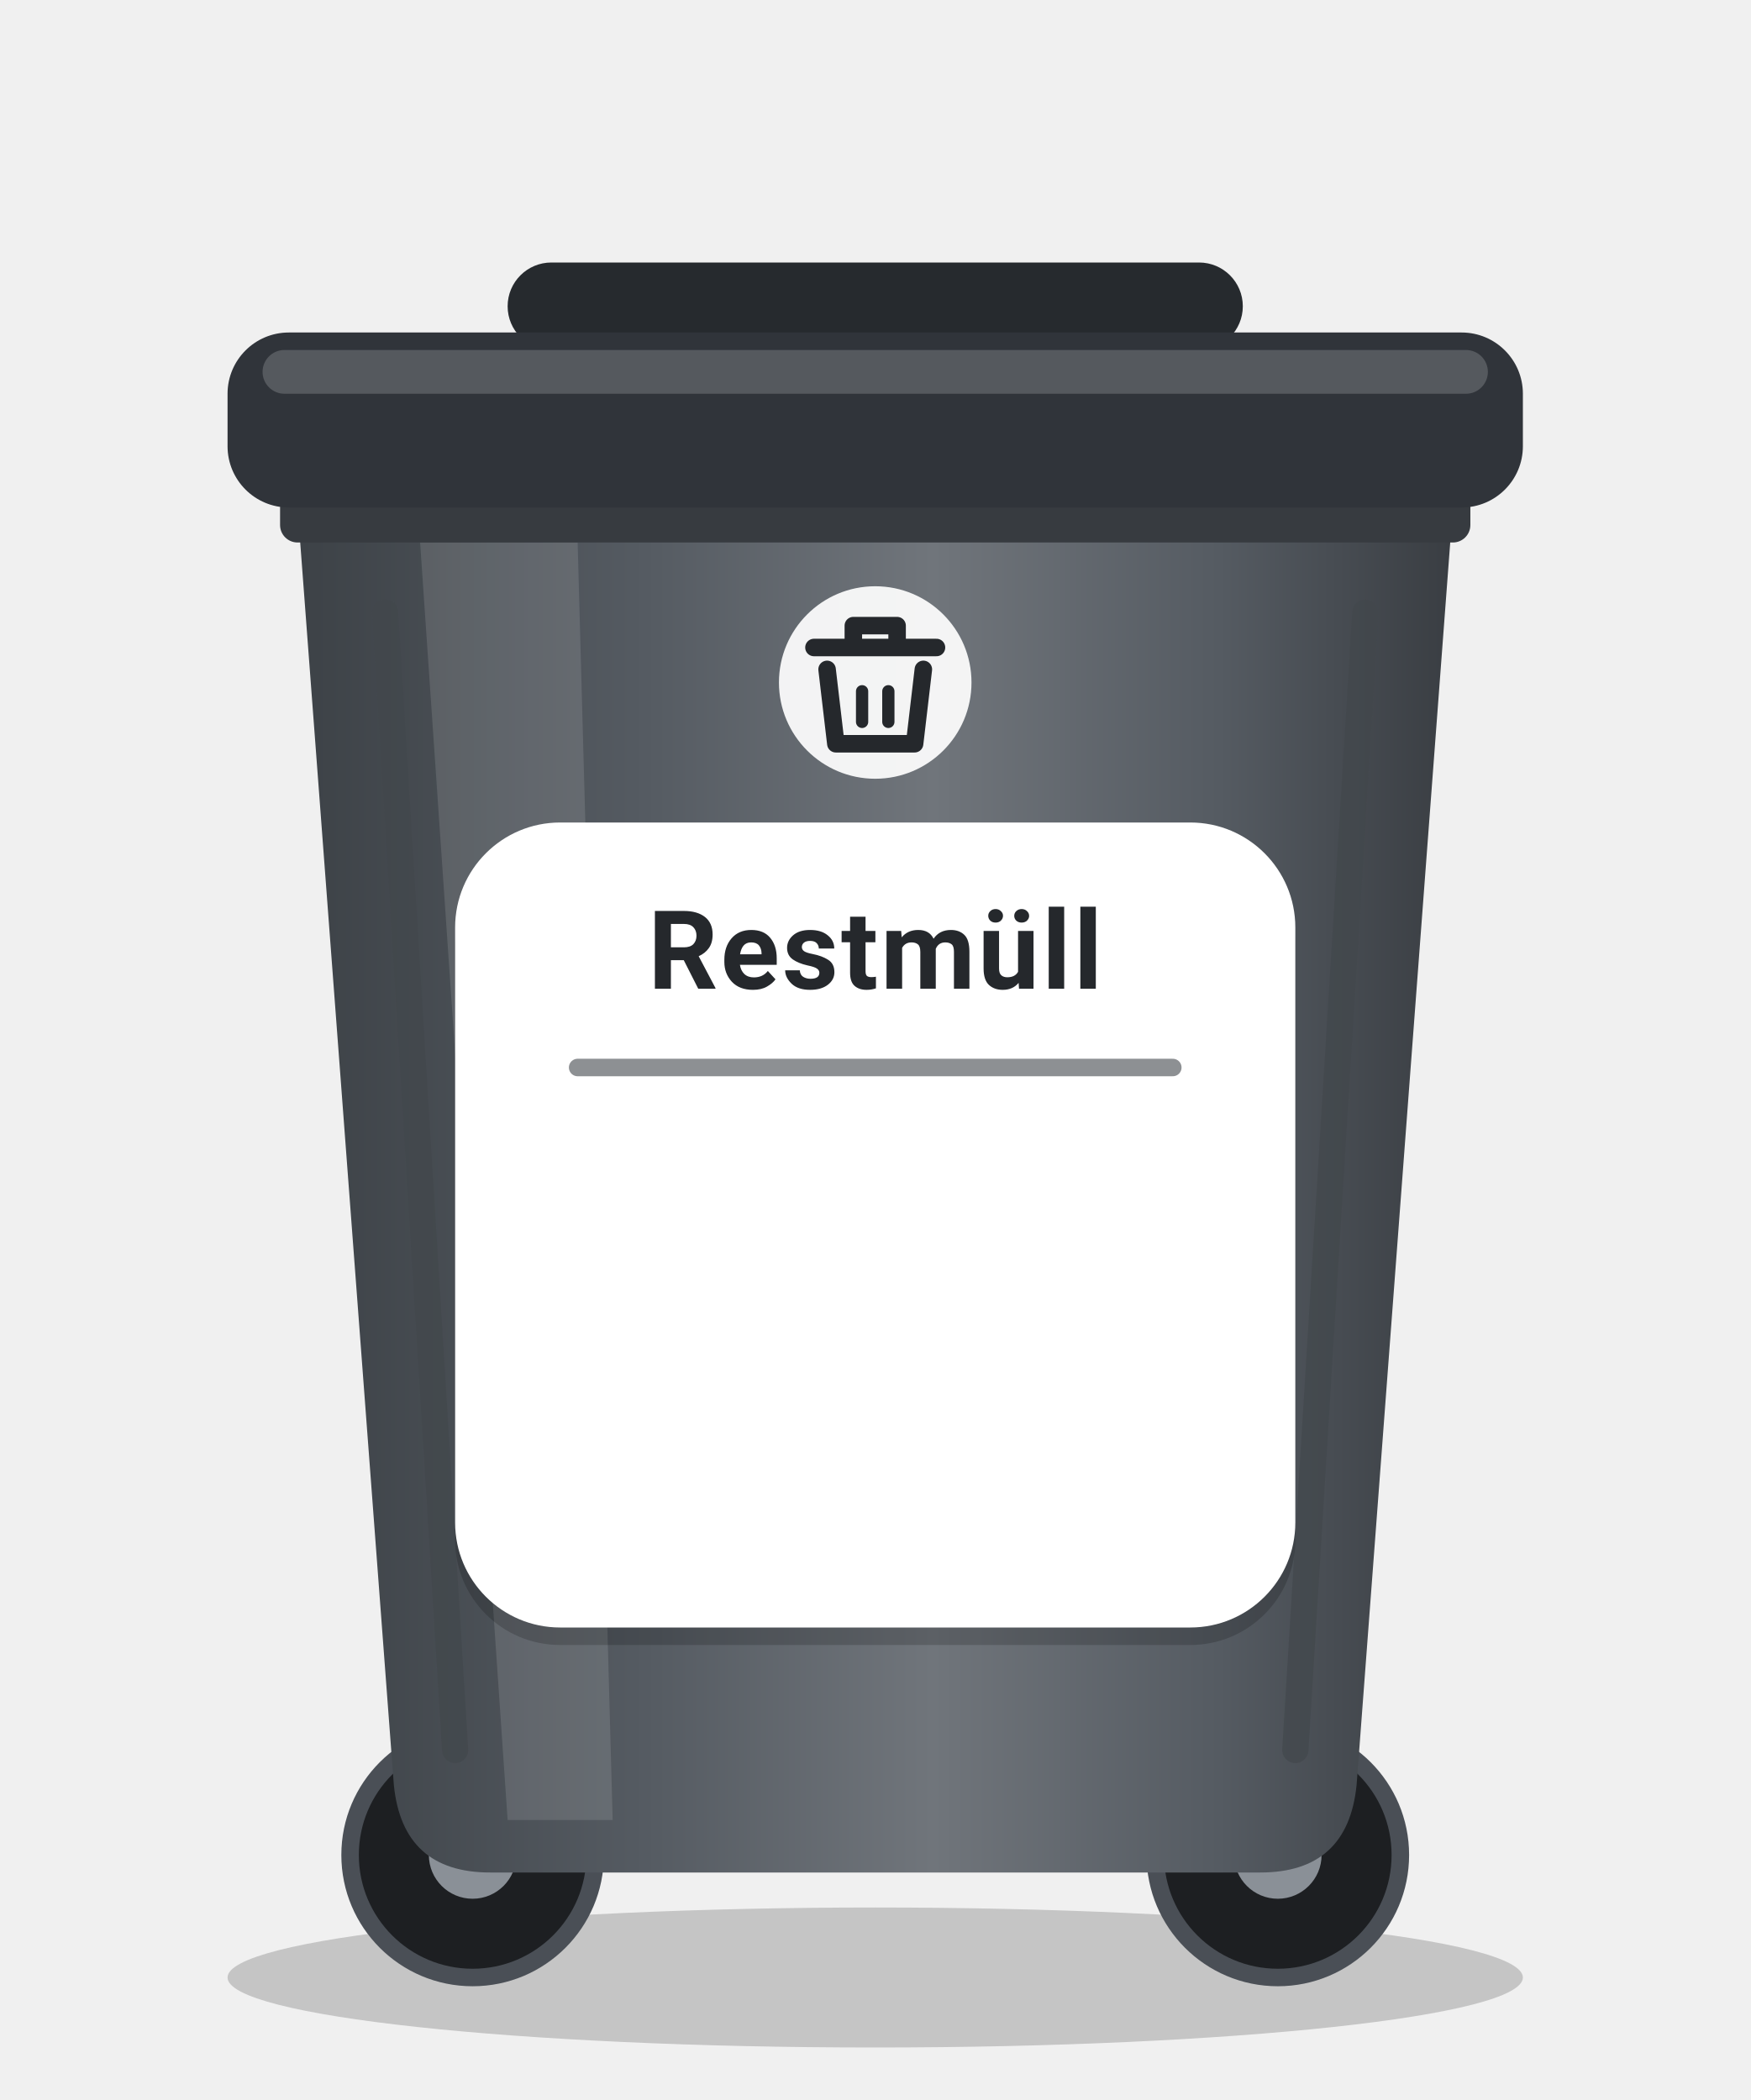
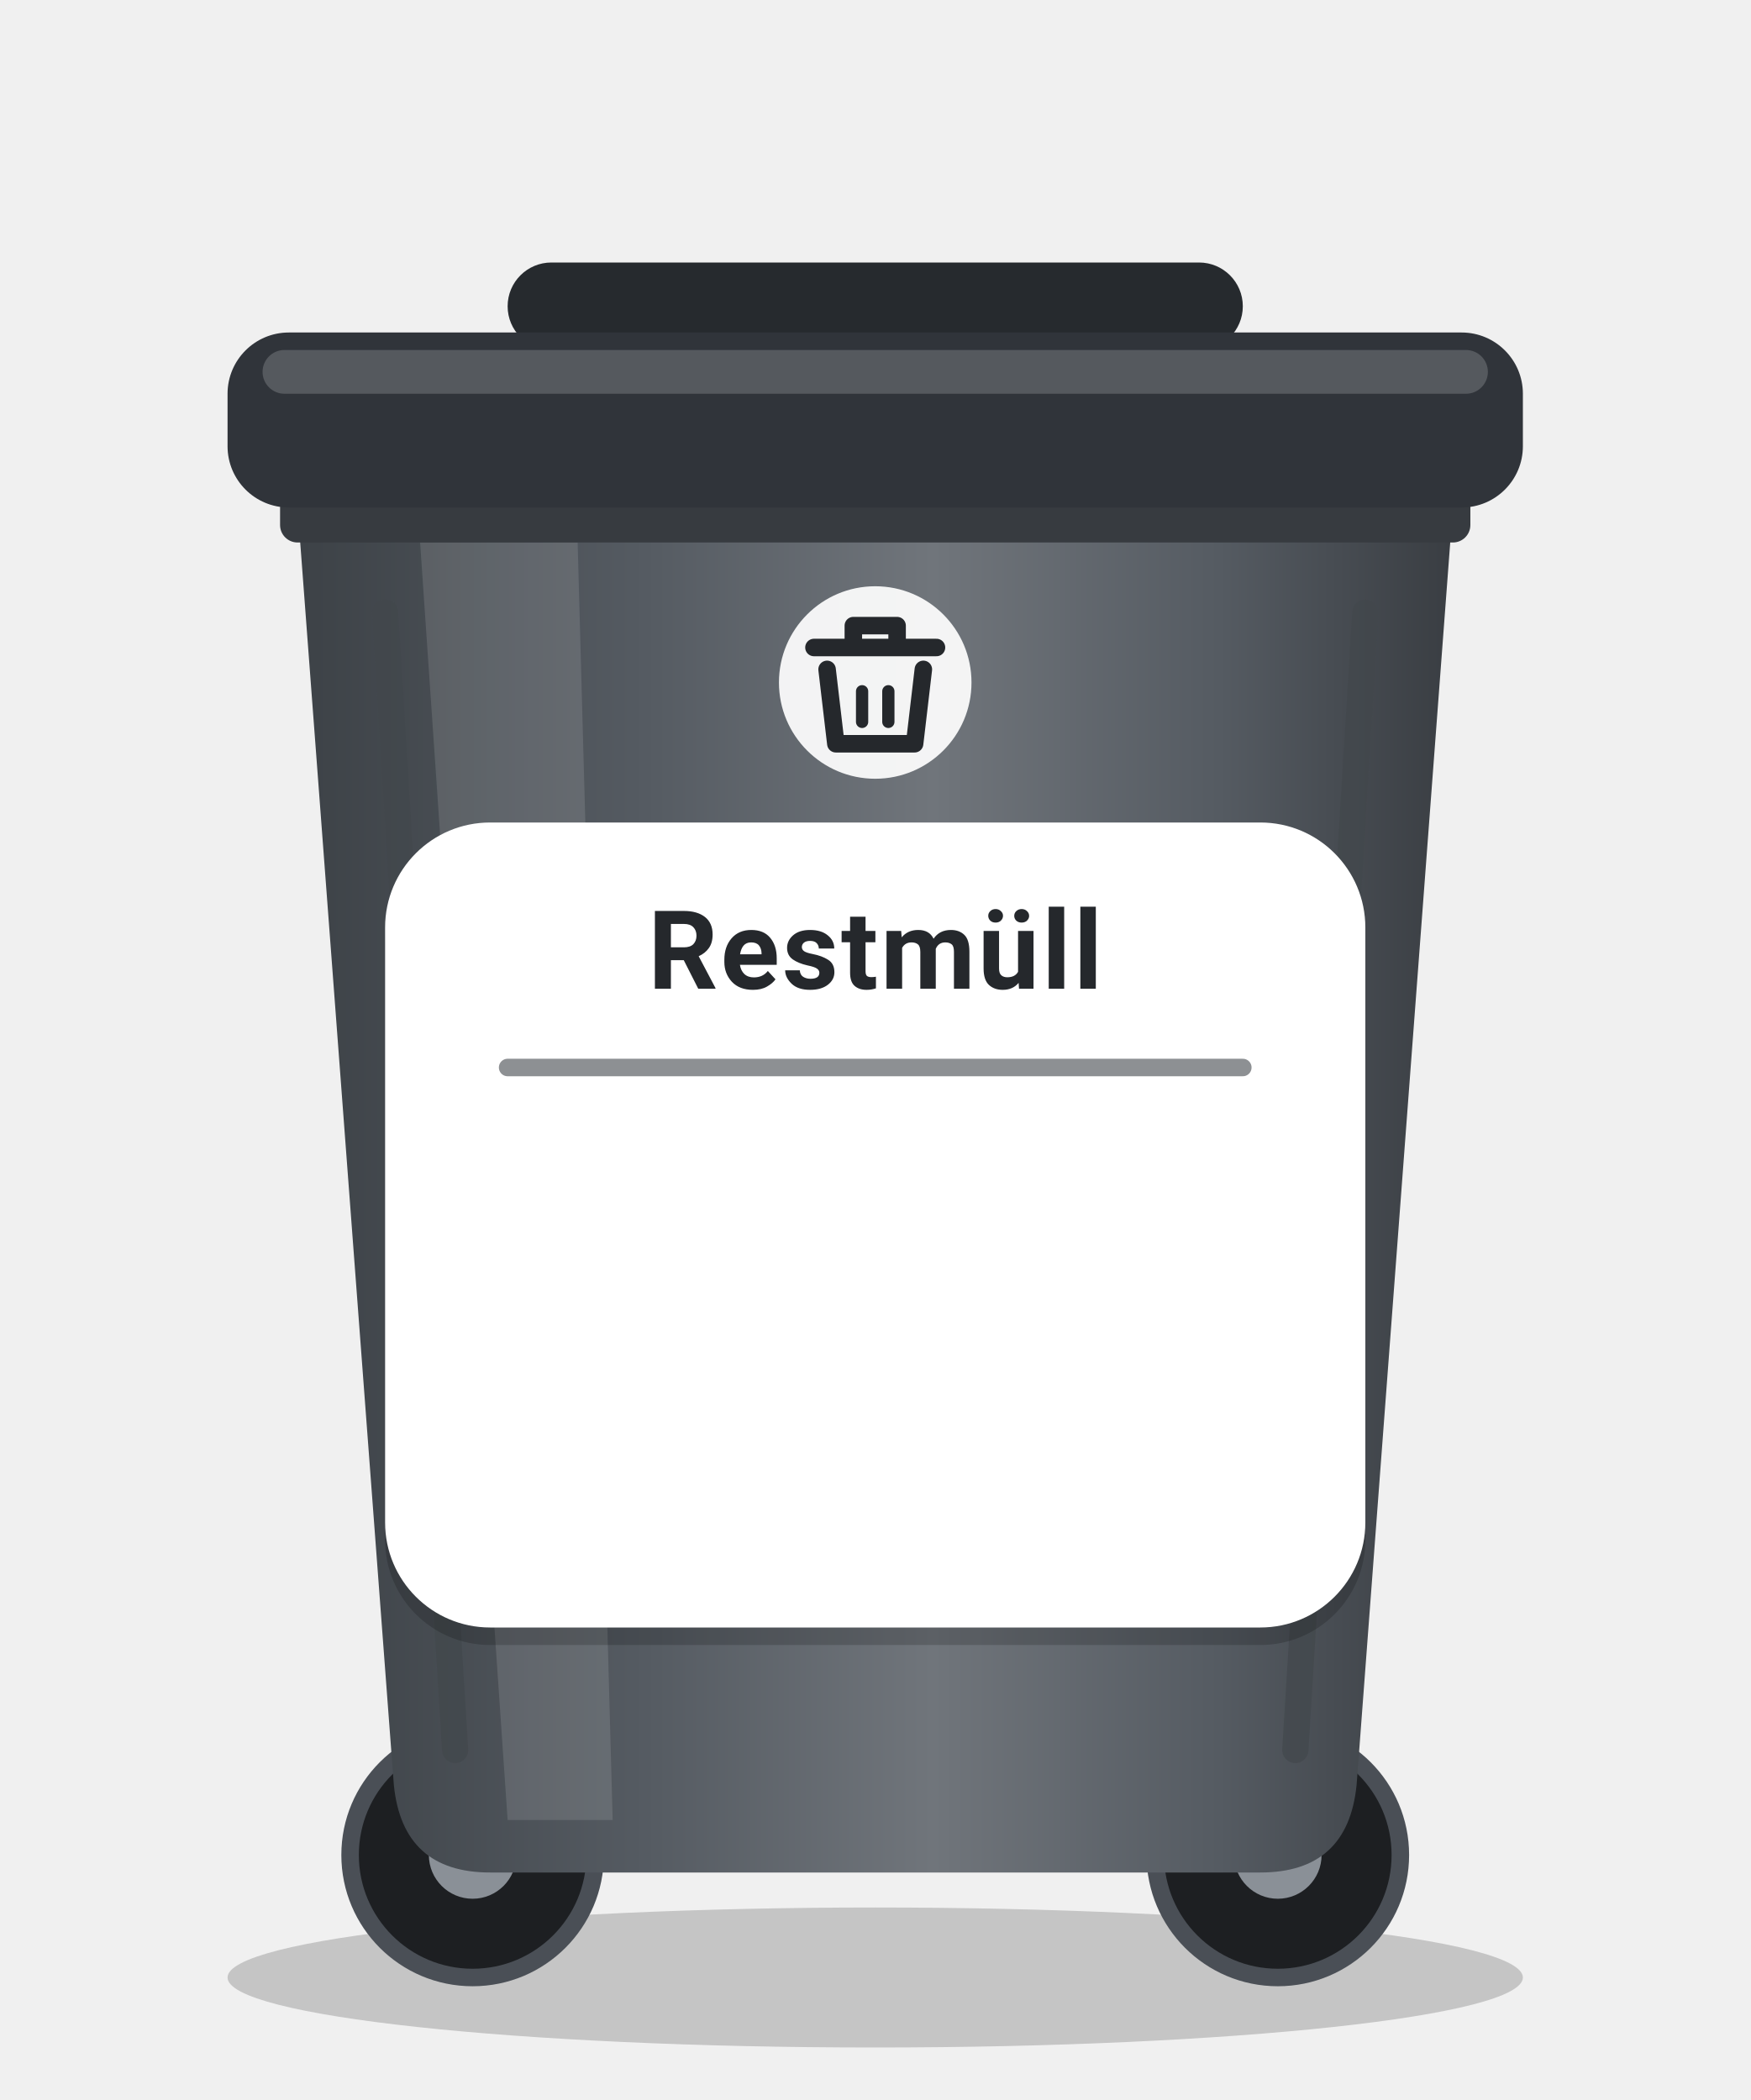
<svg xmlns="http://www.w3.org/2000/svg" viewBox="0 0 200 240" width="200" height="240" font-family="system-ui, -apple-system, Segoe UI, Roboto, sans-serif">
  <defs>
    <linearGradient id="body" x1="0" y1="0" x2="1" y2="0">
      <stop offset="0" stop-color="#3d4247" />
      <stop offset="0.3" stop-color="#555b62" />
      <stop offset="0.55" stop-color="#70757b" />
      <stop offset="0.8" stop-color="#555b62" />
      <stop offset="1" stop-color="#3a3e43" />
    </linearGradient>
  </defs>
  <ellipse cx="100" cy="226" rx="74" ry="8" fill="#000" opacity="0.18" />
  <circle cx="54" cy="212" r="14" fill="#1d1f22" stroke="#4a4f56" stroke-width="2" />
  <circle cx="146" cy="212" r="14" fill="#1d1f22" stroke="#4a4f56" stroke-width="2" />
  <circle cx="54" cy="212" r="5" fill="#8a9097" />
  <circle cx="146" cy="212" r="5" fill="#8a9097" />
  <path d="M34,58 H166 L155,204 Q154,214 144,214 H56 Q46,214 45,204 Z" fill="url(#body)" />
  <path d="M44,70 L52,200 M156,70 L148,200" stroke="#42474c" stroke-width="3" stroke-linecap="round" opacity="0.7" />
  <path d="M48,62 H66 L70,208 H58 Z" fill="#fff" opacity="0.12" />
  <rect x="32" y="56" width="136" height="6" rx="2" fill="#373b40" />
  <rect x="58" y="30" width="84" height="10" rx="5" fill="#262a2e" />
  <rect x="26" y="38" width="148" height="20" rx="7" fill="#30343a" />
  <rect x="30" y="40" width="140" height="5" rx="2.5" fill="#fff" opacity="0.18" />
  <circle cx="100" cy="78" r="11" fill="#fff" opacity="0.92" />
  <g transform="translate(100 78)">
    <path d="M-7,-4 H7 M-2.5,-4 V-6.5 H2.5 V-4" fill="none" stroke="#25282c" stroke-width="2" stroke-linecap="round" stroke-linejoin="round" />
    <path d="M-5.5,-1.5 L-4.5,7 H4.5 L5.5,-1.5" fill="none" stroke="#25282c" stroke-width="2" stroke-linecap="round" stroke-linejoin="round" />
    <path d="M-1.5,1 V4.5 M1.5,1 V4.5" fill="none" stroke="#25282c" stroke-width="1.4" stroke-linecap="round" />
  </g>
-   <rect x="52" y="96" width="96" height="92" rx="12" fill="#000" opacity="0.18" />
-   <rect x="52" y="94" width="96" height="92" rx="12" fill="#fff" />
+   <rect x="44" y="96" width="112" height="92" rx="12" fill="#000" opacity="0.18" />
+   <rect x="44" y="94" width="112" height="92" rx="12" fill="#fff" />
  <text x="100.0" y="113" text-anchor="middle" font-size="12.5" font-weight="700" letter-spacing="0.3" fill="#25282c">Restmüll</text>
-   <path d="M66,122H134" stroke="#30343a" stroke-width="2" stroke-linecap="round" opacity="0.55" />
+   <path d="M58,122H142" stroke="#30343a" stroke-width="2" stroke-linecap="round" opacity="0.55" />
</svg>
